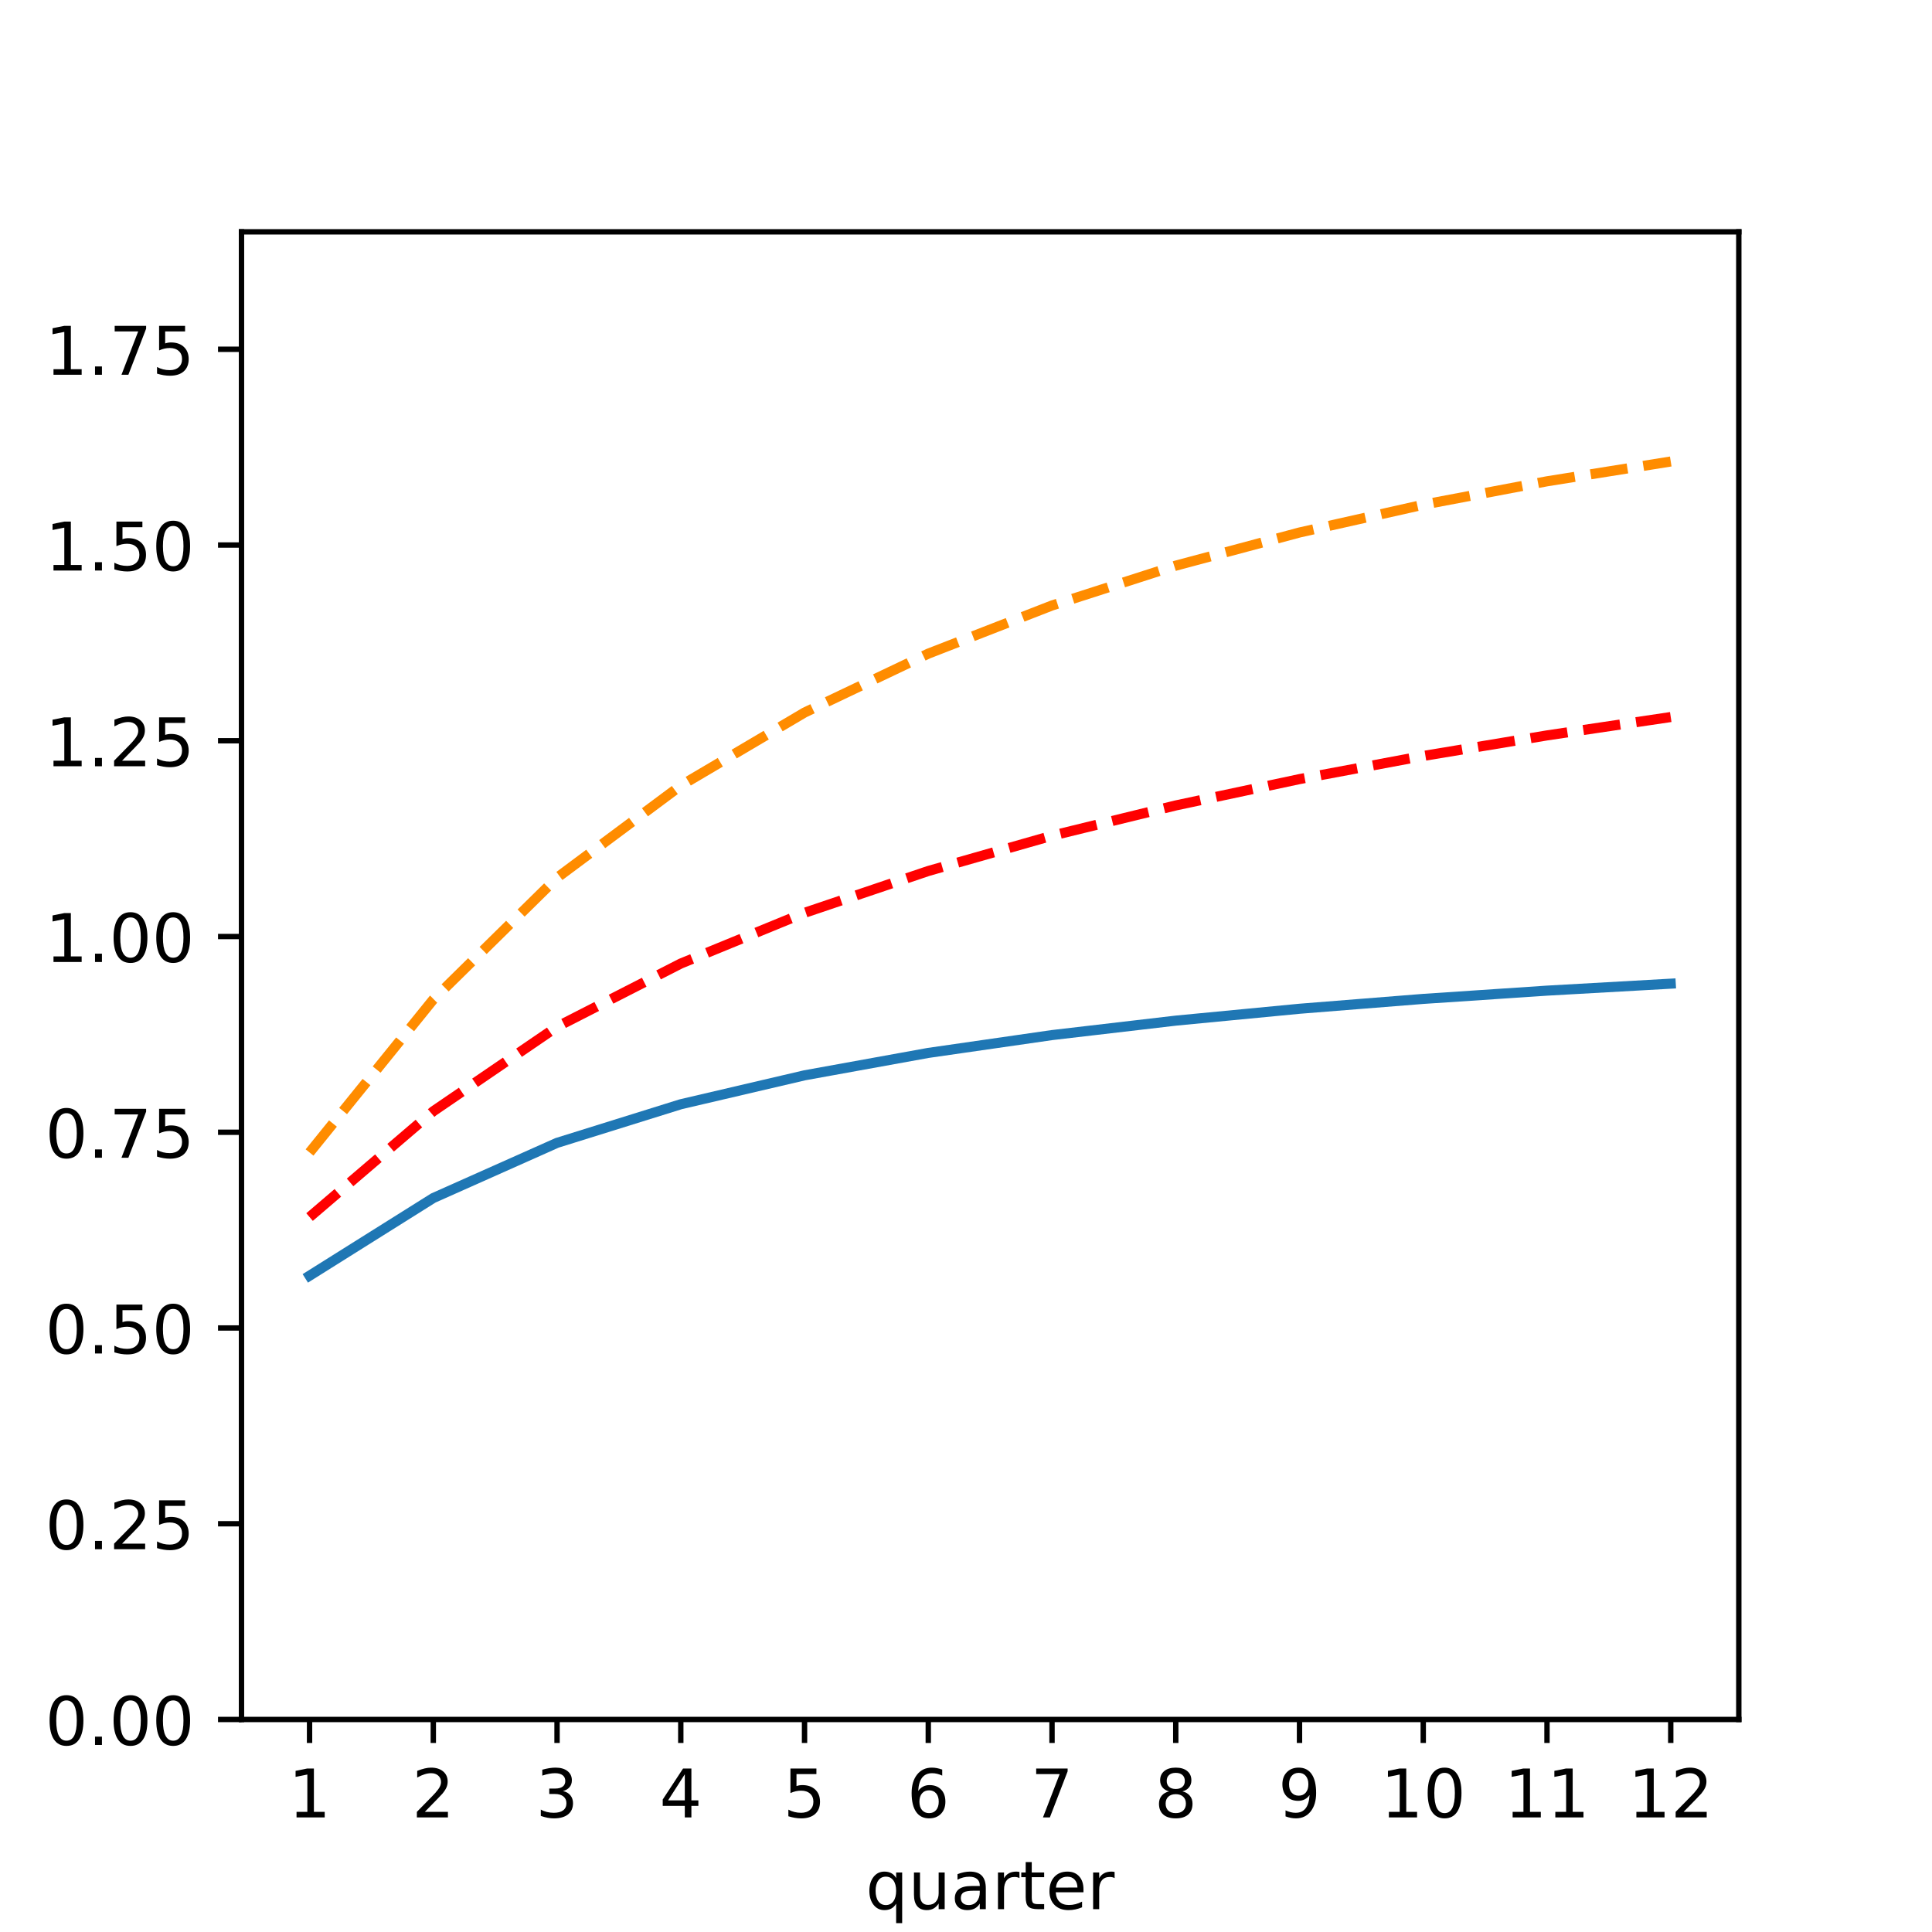
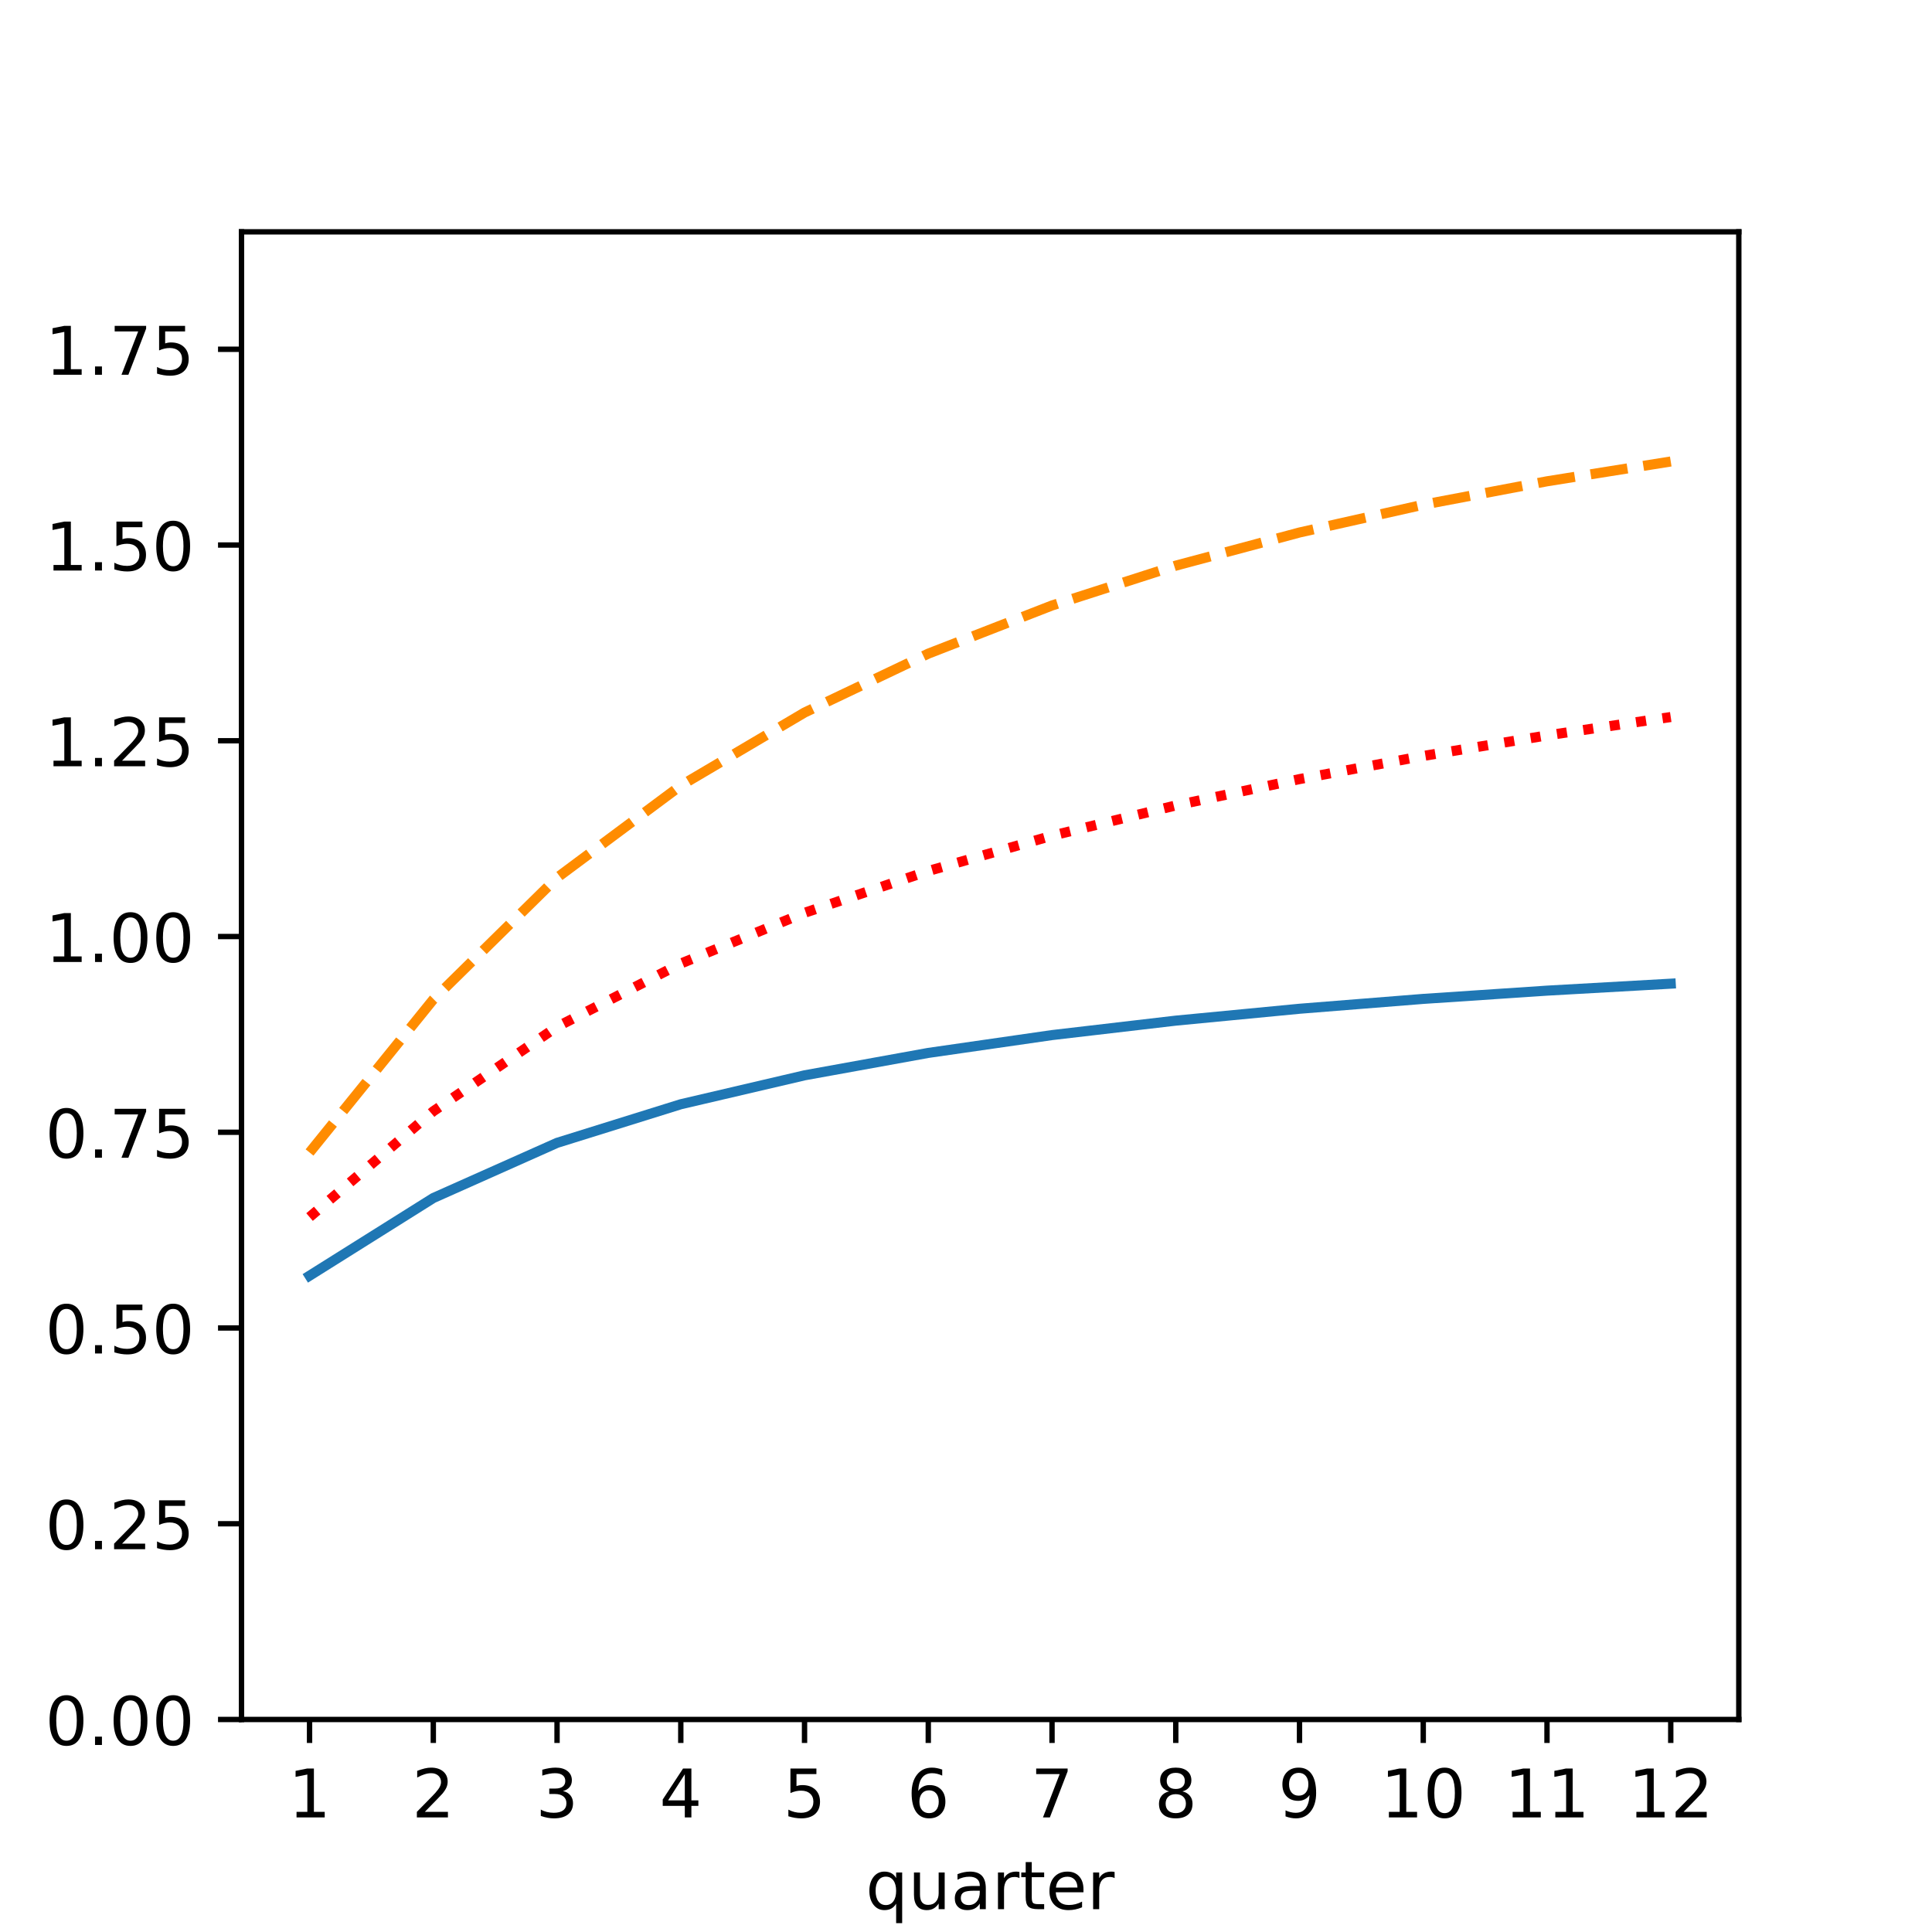
<svg xmlns="http://www.w3.org/2000/svg" xmlns:xlink="http://www.w3.org/1999/xlink" width="288pt" height="288pt" viewBox="0 0 288 288" version="1.1">
  <defs>
    <style type="text/css">*{stroke-linejoin: round; stroke-linecap: butt}</style>
  </defs>
  <g id="figure_1">
    <g id="patch_1">
      <path d="M 0 288  L 288 288  L 288 0  L 0 0  z " style="fill: #ffffff" />
    </g>
    <g id="axes_1">
      <g id="patch_2">
        <path d="M 36 256.32  L 259.2 256.32  L 259.2 34.56  L 36 34.56  z " style="fill: #ffffff" />
      </g>
      <g id="matplotlib.axis_1">
        <g id="xtick_1">
          <g id="line2d_1">
            <defs>
-               <path id="m6f2a99c1a8" d="M 0 0  L 0 3.5  " style="stroke: #000000; stroke-width: 0.8" />
+               <path id="md04ed1e057" d="M 0 0  L 0 3.5  " style="stroke: #000000; stroke-width: 0.8" />
            </defs>
            <g>
-               <use xlink:href="#m6f2a99c1a8" x="46.145" y="256.32" style="stroke: #000000; stroke-width: 0.8" />
+               <use xlink:href="#md04ed1e057" x="46.145" y="256.32" style="stroke: #000000; stroke-width: 0.8" />
            </g>
          </g>
          <g id="text_1">
            <g transform="translate(42.9642 270.9184) scale(0.1 -0.1)">
              <defs>
                <path id="DejaVuSans-31" d="M 794 531  L 1825 531  L 1825 4091  L 703 3866  L 703 4441  L 1819 4666  L 2450 4666  L 2450 531  L 3481 531  L 3481 0  L 794 0  L 794 531  z " transform="scale(0.015625)" />
              </defs>
              <use xlink:href="#DejaVuSans-31" />
            </g>
          </g>
        </g>
        <g id="xtick_2">
          <g id="line2d_2">
            <g>
-               <use xlink:href="#m6f2a99c1a8" x="64.592" y="256.32" style="stroke: #000000; stroke-width: 0.8" />
+               <use xlink:href="#md04ed1e057" x="64.592" y="256.32" style="stroke: #000000; stroke-width: 0.8" />
            </g>
          </g>
          <g id="text_2">
            <g transform="translate(61.41049 270.9184) scale(0.1 -0.1)">
              <defs>
                <path id="DejaVuSans-32" d="M 1228 531  L 3431 531  L 3431 0  L 469 0  L 469 531  Q 828 903 1448 1529  Q 2069 2156 2228 2338  Q 2531 2678 2651 2914  Q 2772 3150 2772 3378  Q 2772 3750 2511 3984  Q 2250 4219 1831 4219  Q 1534 4219 1204 4116  Q 875 4013 500 3803  L 500 4441  Q 881 4594 1212 4672  Q 1544 4750 1819 4750  Q 2544 4750 2975 4387  Q 3406 4025 3406 3419  Q 3406 3131 3298 2873  Q 3191 2616 2906 2266  Q 2828 2175 2409 1742  Q 1991 1309 1228 531  z " transform="scale(0.015625)" />
              </defs>
              <use xlink:href="#DejaVuSans-32" />
            </g>
          </g>
        </g>
        <g id="xtick_3">
          <g id="line2d_3">
            <g>
-               <use xlink:href="#m6f2a99c1a8" x="83.038" y="256.32" style="stroke: #000000; stroke-width: 0.8" />
+               <use xlink:href="#md04ed1e057" x="83.038" y="256.32" style="stroke: #000000; stroke-width: 0.8" />
            </g>
          </g>
          <g id="text_3">
            <g transform="translate(79.85677 270.9184) scale(0.1 -0.1)">
              <defs>
                <path id="DejaVuSans-33" d="M 2597 2516  Q 3050 2419 3304 2112  Q 3559 1806 3559 1356  Q 3559 666 3084 287  Q 2609 -91 1734 -91  Q 1441 -91 1130 -33  Q 819 25 488 141  L 488 750  Q 750 597 1062 519  Q 1375 441 1716 441  Q 2309 441 2620 675  Q 2931 909 2931 1356  Q 2931 1769 2642 2001  Q 2353 2234 1838 2234  L 1294 2234  L 1294 2753  L 1863 2753  Q 2328 2753 2575 2939  Q 2822 3125 2822 3475  Q 2822 3834 2567 4026  Q 2313 4219 1838 4219  Q 1578 4219 1281 4162  Q 984 4106 628 3988  L 628 4550  Q 988 4650 1302 4700  Q 1616 4750 1894 4750  Q 2613 4750 3031 4423  Q 3450 4097 3450 3541  Q 3450 3153 3228 2886  Q 3006 2619 2597 2516  z " transform="scale(0.015625)" />
              </defs>
              <use xlink:href="#DejaVuSans-33" />
            </g>
          </g>
        </g>
        <g id="xtick_4">
          <g id="line2d_4">
            <g>
-               <use xlink:href="#m6f2a99c1a8" x="101.484" y="256.32" style="stroke: #000000; stroke-width: 0.8" />
+               <use xlink:href="#md04ed1e057" x="101.484" y="256.32" style="stroke: #000000; stroke-width: 0.8" />
            </g>
          </g>
          <g id="text_4">
            <g transform="translate(98.30305 270.9184) scale(0.1 -0.1)">
              <defs>
                <path id="DejaVuSans-34" d="M 2419 4116  L 825 1625  L 2419 1625  L 2419 4116  z M 2253 4666  L 3047 4666  L 3047 1625  L 3713 1625  L 3713 1100  L 3047 1100  L 3047 0  L 2419 0  L 2419 1100  L 313 1100  L 313 1709  L 2253 4666  z " transform="scale(0.015625)" />
              </defs>
              <use xlink:href="#DejaVuSans-34" />
            </g>
          </g>
        </g>
        <g id="xtick_5">
          <g id="line2d_5">
            <g>
-               <use xlink:href="#m6f2a99c1a8" x="119.931" y="256.32" style="stroke: #000000; stroke-width: 0.8" />
+               <use xlink:href="#md04ed1e057" x="119.931" y="256.32" style="stroke: #000000; stroke-width: 0.8" />
            </g>
          </g>
          <g id="text_5">
            <g transform="translate(116.7493 270.9184) scale(0.1 -0.1)">
              <defs>
                <path id="DejaVuSans-35" d="M 691 4666  L 3169 4666  L 3169 4134  L 1269 4134  L 1269 2991  Q 1406 3038 1543 3061  Q 1681 3084 1819 3084  Q 2600 3084 3056 2656  Q 3513 2228 3513 1497  Q 3513 744 3044 326  Q 2575 -91 1722 -91  Q 1428 -91 1123 -41  Q 819 9 494 109  L 494 744  Q 775 591 1075 516  Q 1375 441 1709 441  Q 2250 441 2565 725  Q 2881 1009 2881 1497  Q 2881 1984 2565 2268  Q 2250 2553 1709 2553  Q 1456 2553 1204 2497  Q 953 2441 691 2322  L 691 4666  z " transform="scale(0.015625)" />
              </defs>
              <use xlink:href="#DejaVuSans-35" />
            </g>
          </g>
        </g>
        <g id="xtick_6">
          <g id="line2d_6">
            <g>
-               <use xlink:href="#m6f2a99c1a8" x="138.377" y="256.32" style="stroke: #000000; stroke-width: 0.8" />
+               <use xlink:href="#md04ed1e057" x="138.377" y="256.32" style="stroke: #000000; stroke-width: 0.8" />
            </g>
          </g>
          <g id="text_6">
            <g transform="translate(135.1956 270.9184) scale(0.1 -0.1)">
              <defs>
                <path id="DejaVuSans-36" d="M 2113 2584  Q 1688 2584 1439 2293  Q 1191 2003 1191 1497  Q 1191 994 1439 701  Q 1688 409 2113 409  Q 2538 409 2786 701  Q 3034 994 3034 1497  Q 3034 2003 2786 2293  Q 2538 2584 2113 2584  z M 3366 4563  L 3366 3988  Q 3128 4100 2886 4159  Q 2644 4219 2406 4219  Q 1781 4219 1451 3797  Q 1122 3375 1075 2522  Q 1259 2794 1537 2939  Q 1816 3084 2150 3084  Q 2853 3084 3261 2657  Q 3669 2231 3669 1497  Q 3669 778 3244 343  Q 2819 -91 2113 -91  Q 1303 -91 875 529  Q 447 1150 447 2328  Q 447 3434 972 4092  Q 1497 4750 2381 4750  Q 2619 4750 2861 4703  Q 3103 4656 3366 4563  z " transform="scale(0.015625)" />
              </defs>
              <use xlink:href="#DejaVuSans-36" />
            </g>
          </g>
        </g>
        <g id="xtick_7">
          <g id="line2d_7">
            <g>
-               <use xlink:href="#m6f2a99c1a8" x="156.823" y="256.32" style="stroke: #000000; stroke-width: 0.8" />
+               <use xlink:href="#md04ed1e057" x="156.823" y="256.32" style="stroke: #000000; stroke-width: 0.8" />
            </g>
          </g>
          <g id="text_7">
            <g transform="translate(153.6419 270.9184) scale(0.1 -0.1)">
              <defs>
                <path id="DejaVuSans-37" d="M 525 4666  L 3525 4666  L 3525 4397  L 1831 0  L 1172 0  L 2766 4134  L 525 4134  L 525 4666  z " transform="scale(0.015625)" />
              </defs>
              <use xlink:href="#DejaVuSans-37" />
            </g>
          </g>
        </g>
        <g id="xtick_8">
          <g id="line2d_8">
            <g>
-               <use xlink:href="#m6f2a99c1a8" x="175.269" y="256.32" style="stroke: #000000; stroke-width: 0.8" />
+               <use xlink:href="#md04ed1e057" x="175.269" y="256.32" style="stroke: #000000; stroke-width: 0.8" />
            </g>
          </g>
          <g id="text_8">
            <g transform="translate(172.0882 270.9184) scale(0.1 -0.1)">
              <defs>
                <path id="DejaVuSans-38" d="M 2034 2216  Q 1584 2216 1326 1975  Q 1069 1734 1069 1313  Q 1069 891 1326 650  Q 1584 409 2034 409  Q 2484 409 2743 651  Q 3003 894 3003 1313  Q 3003 1734 2745 1975  Q 2488 2216 2034 2216  z M 1403 2484  Q 997 2584 770 2862  Q 544 3141 544 3541  Q 544 4100 942 4425  Q 1341 4750 2034 4750  Q 2731 4750 3128 4425  Q 3525 4100 3525 3541  Q 3525 3141 3298 2862  Q 3072 2584 2669 2484  Q 3125 2378 3379 2068  Q 3634 1759 3634 1313  Q 3634 634 3220 271  Q 2806 -91 2034 -91  Q 1263 -91 848 271  Q 434 634 434 1313  Q 434 1759 690 2068  Q 947 2378 1403 2484  z M 1172 3481  Q 1172 3119 1398 2916  Q 1625 2713 2034 2713  Q 2441 2713 2670 2916  Q 2900 3119 2900 3481  Q 2900 3844 2670 4047  Q 2441 4250 2034 4250  Q 1625 4250 1398 4047  Q 1172 3844 1172 3481  z " transform="scale(0.015625)" />
              </defs>
              <use xlink:href="#DejaVuSans-38" />
            </g>
          </g>
        </g>
        <g id="xtick_9">
          <g id="line2d_9">
            <g>
-               <use xlink:href="#m6f2a99c1a8" x="193.716" y="256.32" style="stroke: #000000; stroke-width: 0.8" />
+               <use xlink:href="#md04ed1e057" x="193.716" y="256.32" style="stroke: #000000; stroke-width: 0.8" />
            </g>
          </g>
          <g id="text_9">
            <g transform="translate(190.5345 270.9184) scale(0.1 -0.1)">
              <defs>
                <path id="DejaVuSans-39" d="M 703 97  L 703 672  Q 941 559 1184 500  Q 1428 441 1663 441  Q 2288 441 2617 861  Q 2947 1281 2994 2138  Q 2813 1869 2534 1725  Q 2256 1581 1919 1581  Q 1219 1581 811 2004  Q 403 2428 403 3163  Q 403 3881 828 4315  Q 1253 4750 1959 4750  Q 2769 4750 3195 4129  Q 3622 3509 3622 2328  Q 3622 1225 3098 567  Q 2575 -91 1691 -91  Q 1453 -91 1209 -44  Q 966 3 703 97  z M 1959 2075  Q 2384 2075 2632 2365  Q 2881 2656 2881 3163  Q 2881 3666 2632 3958  Q 2384 4250 1959 4250  Q 1534 4250 1286 3958  Q 1038 3666 1038 3163  Q 1038 2656 1286 2365  Q 1534 2075 1959 2075  z " transform="scale(0.015625)" />
              </defs>
              <use xlink:href="#DejaVuSans-39" />
            </g>
          </g>
        </g>
        <g id="xtick_10">
          <g id="line2d_10">
            <g>
-               <use xlink:href="#m6f2a99c1a8" x="212.162" y="256.32" style="stroke: #000000; stroke-width: 0.8" />
+               <use xlink:href="#md04ed1e057" x="212.162" y="256.32" style="stroke: #000000; stroke-width: 0.8" />
            </g>
          </g>
          <g id="text_10">
            <g transform="translate(205.7995 270.9184) scale(0.1 -0.1)">
              <defs>
                <path id="DejaVuSans-30" d="M 2034 4250  Q 1547 4250 1301 3770  Q 1056 3291 1056 2328  Q 1056 1369 1301 889  Q 1547 409 2034 409  Q 2525 409 2770 889  Q 3016 1369 3016 2328  Q 3016 3291 2770 3770  Q 2525 4250 2034 4250  z M 2034 4750  Q 2819 4750 3233 4129  Q 3647 3509 3647 2328  Q 3647 1150 3233 529  Q 2819 -91 2034 -91  Q 1250 -91 836 529  Q 422 1150 422 2328  Q 422 3509 836 4129  Q 1250 4750 2034 4750  z " transform="scale(0.015625)" />
              </defs>
              <use xlink:href="#DejaVuSans-31" />
              <use xlink:href="#DejaVuSans-30" x="63.623" />
            </g>
          </g>
        </g>
        <g id="xtick_11">
          <g id="line2d_11">
            <g>
-               <use xlink:href="#m6f2a99c1a8" x="230.608" y="256.32" style="stroke: #000000; stroke-width: 0.8" />
+               <use xlink:href="#md04ed1e057" x="230.608" y="256.32" style="stroke: #000000; stroke-width: 0.8" />
            </g>
          </g>
          <g id="text_11">
            <g transform="translate(224.2458 270.9184) scale(0.1 -0.1)">
              <use xlink:href="#DejaVuSans-31" />
              <use xlink:href="#DejaVuSans-31" x="63.623" />
            </g>
          </g>
        </g>
        <g id="xtick_12">
          <g id="line2d_12">
            <g>
-               <use xlink:href="#m6f2a99c1a8" x="249.055" y="256.32" style="stroke: #000000; stroke-width: 0.8" />
+               <use xlink:href="#md04ed1e057" x="249.055" y="256.32" style="stroke: #000000; stroke-width: 0.8" />
            </g>
          </g>
          <g id="text_12">
            <g transform="translate(242.692 270.9184) scale(0.1 -0.1)">
              <use xlink:href="#DejaVuSans-31" />
              <use xlink:href="#DejaVuSans-32" x="63.623" />
            </g>
          </g>
        </g>
        <g id="text_13">
          <g transform="translate(129.0453 284.5966) scale(0.1 -0.1)">
            <defs>
              <path id="DejaVuSans-71" d="M 947 1747  Q 947 1113 1208 752  Q 1469 391 1925 391  Q 2381 391 2643 752  Q 2906 1113 2906 1747  Q 2906 2381 2643 2742  Q 2381 3103 1925 3103  Q 1469 3103 1208 2742  Q 947 2381 947 1747  z M 2906 525  Q 2725 213 2448 61  Q 2172 -91 1784 -91  Q 1150 -91 751 415  Q 353 922 353 1747  Q 353 2572 751 3078  Q 1150 3584 1784 3584  Q 2172 3584 2448 3432  Q 2725 3281 2906 2969  L 2906 3500  L 3481 3500  L 3481 -1331  L 2906 -1331  L 2906 525  z " transform="scale(0.015625)" />
              <path id="DejaVuSans-75" d="M 544 1381  L 544 3500  L 1119 3500  L 1119 1403  Q 1119 906 1312 657  Q 1506 409 1894 409  Q 2359 409 2629 706  Q 2900 1003 2900 1516  L 2900 3500  L 3475 3500  L 3475 0  L 2900 0  L 2900 538  Q 2691 219 2414 64  Q 2138 -91 1772 -91  Q 1169 -91 856 284  Q 544 659 544 1381  z M 1991 3584  L 1991 3584  z " transform="scale(0.015625)" />
              <path id="DejaVuSans-61" d="M 2194 1759  Q 1497 1759 1228 1600  Q 959 1441 959 1056  Q 959 750 1161 570  Q 1363 391 1709 391  Q 2188 391 2477 730  Q 2766 1069 2766 1631  L 2766 1759  L 2194 1759  z M 3341 1997  L 3341 0  L 2766 0  L 2766 531  Q 2569 213 2275 61  Q 1981 -91 1556 -91  Q 1019 -91 701 211  Q 384 513 384 1019  Q 384 1609 779 1909  Q 1175 2209 1959 2209  L 2766 2209  L 2766 2266  Q 2766 2663 2505 2880  Q 2244 3097 1772 3097  Q 1472 3097 1187 3025  Q 903 2953 641 2809  L 641 3341  Q 956 3463 1253 3523  Q 1550 3584 1831 3584  Q 2591 3584 2966 3190  Q 3341 2797 3341 1997  z " transform="scale(0.015625)" />
              <path id="DejaVuSans-72" d="M 2631 2963  Q 2534 3019 2420 3045  Q 2306 3072 2169 3072  Q 1681 3072 1420 2755  Q 1159 2438 1159 1844  L 1159 0  L 581 0  L 581 3500  L 1159 3500  L 1159 2956  Q 1341 3275 1631 3429  Q 1922 3584 2338 3584  Q 2397 3584 2469 3576  Q 2541 3569 2628 3553  L 2631 2963  z " transform="scale(0.015625)" />
              <path id="DejaVuSans-74" d="M 1172 4494  L 1172 3500  L 2356 3500  L 2356 3053  L 1172 3053  L 1172 1153  Q 1172 725 1289 603  Q 1406 481 1766 481  L 2356 481  L 2356 0  L 1766 0  Q 1100 0 847 248  Q 594 497 594 1153  L 594 3053  L 172 3053  L 172 3500  L 594 3500  L 594 4494  L 1172 4494  z " transform="scale(0.015625)" />
              <path id="DejaVuSans-65" d="M 3597 1894  L 3597 1613  L 953 1613  Q 991 1019 1311 708  Q 1631 397 2203 397  Q 2534 397 2845 478  Q 3156 559 3463 722  L 3463 178  Q 3153 47 2828 -22  Q 2503 -91 2169 -91  Q 1331 -91 842 396  Q 353 884 353 1716  Q 353 2575 817 3079  Q 1281 3584 2069 3584  Q 2775 3584 3186 3129  Q 3597 2675 3597 1894  z M 3022 2063  Q 3016 2534 2758 2815  Q 2500 3097 2075 3097  Q 1594 3097 1305 2825  Q 1016 2553 972 2059  L 3022 2063  z " transform="scale(0.015625)" />
            </defs>
            <use xlink:href="#DejaVuSans-71" />
            <use xlink:href="#DejaVuSans-75" x="63.477" />
            <use xlink:href="#DejaVuSans-61" x="126.855" />
            <use xlink:href="#DejaVuSans-72" x="188.135" />
            <use xlink:href="#DejaVuSans-74" x="229.248" />
            <use xlink:href="#DejaVuSans-65" x="268.457" />
            <use xlink:href="#DejaVuSans-72" x="329.98" />
          </g>
        </g>
      </g>
      <g id="matplotlib.axis_2">
        <g id="ytick_1">
          <g id="line2d_13">
            <defs>
-               <path id="mb1df49551f" d="M 0 0  L -3.5 0  " style="stroke: #000000; stroke-width: 0.8" />
+               <path id="m3043f6a7ec" d="M 0 0  L -3.5 0  " style="stroke: #000000; stroke-width: 0.8" />
            </defs>
            <g>
-               <use xlink:href="#mb1df49551f" x="36" y="256.32" style="stroke: #000000; stroke-width: 0.8" />
+               <use xlink:href="#m3043f6a7ec" x="36" y="256.32" style="stroke: #000000; stroke-width: 0.8" />
            </g>
          </g>
          <g id="text_14">
            <g transform="translate(6.734375 260.1192) scale(0.1 -0.1)">
              <defs>
                <path id="DejaVuSans-2e" d="M 684 794  L 1344 794  L 1344 0  L 684 0  L 684 794  z " transform="scale(0.015625)" />
              </defs>
              <use xlink:href="#DejaVuSans-30" />
              <use xlink:href="#DejaVuSans-2e" x="63.623" />
              <use xlink:href="#DejaVuSans-30" x="95.41" />
              <use xlink:href="#DejaVuSans-30" x="159.033" />
            </g>
          </g>
        </g>
        <g id="ytick_2">
          <g id="line2d_14">
            <g>
-               <use xlink:href="#mb1df49551f" x="36" y="227.141" style="stroke: #000000; stroke-width: 0.8" />
+               <use xlink:href="#m3043f6a7ec" x="36" y="227.141" style="stroke: #000000; stroke-width: 0.8" />
            </g>
          </g>
          <g id="text_15">
            <g transform="translate(6.734375 230.9403) scale(0.1 -0.1)">
              <use xlink:href="#DejaVuSans-30" />
              <use xlink:href="#DejaVuSans-2e" x="63.623" />
              <use xlink:href="#DejaVuSans-32" x="95.41" />
              <use xlink:href="#DejaVuSans-35" x="159.033" />
            </g>
          </g>
        </g>
        <g id="ytick_3">
          <g id="line2d_15">
            <g>
-               <use xlink:href="#mb1df49551f" x="36" y="197.962" style="stroke: #000000; stroke-width: 0.8" />
+               <use xlink:href="#m3043f6a7ec" x="36" y="197.962" style="stroke: #000000; stroke-width: 0.8" />
            </g>
          </g>
          <g id="text_16">
            <g transform="translate(6.734375 201.7613) scale(0.1 -0.1)">
              <use xlink:href="#DejaVuSans-30" />
              <use xlink:href="#DejaVuSans-2e" x="63.623" />
              <use xlink:href="#DejaVuSans-35" x="95.41" />
              <use xlink:href="#DejaVuSans-30" x="159.033" />
            </g>
          </g>
        </g>
        <g id="ytick_4">
          <g id="line2d_16">
            <g>
-               <use xlink:href="#mb1df49551f" x="36" y="168.783" style="stroke: #000000; stroke-width: 0.8" />
+               <use xlink:href="#m3043f6a7ec" x="36" y="168.783" style="stroke: #000000; stroke-width: 0.8" />
            </g>
          </g>
          <g id="text_17">
            <g transform="translate(6.734375 172.5824) scale(0.1 -0.1)">
              <use xlink:href="#DejaVuSans-30" />
              <use xlink:href="#DejaVuSans-2e" x="63.623" />
              <use xlink:href="#DejaVuSans-37" x="95.41" />
              <use xlink:href="#DejaVuSans-35" x="159.033" />
            </g>
          </g>
        </g>
        <g id="ytick_5">
          <g id="line2d_17">
            <g>
-               <use xlink:href="#mb1df49551f" x="36" y="139.604" style="stroke: #000000; stroke-width: 0.8" />
+               <use xlink:href="#m3043f6a7ec" x="36" y="139.604" style="stroke: #000000; stroke-width: 0.8" />
            </g>
          </g>
          <g id="text_18">
            <g transform="translate(6.734375 143.4034) scale(0.1 -0.1)">
              <use xlink:href="#DejaVuSans-31" />
              <use xlink:href="#DejaVuSans-2e" x="63.623" />
              <use xlink:href="#DejaVuSans-30" x="95.41" />
              <use xlink:href="#DejaVuSans-30" x="159.033" />
            </g>
          </g>
        </g>
        <g id="ytick_6">
          <g id="line2d_18">
            <g>
-               <use xlink:href="#mb1df49551f" x="36" y="110.425" style="stroke: #000000; stroke-width: 0.8" />
+               <use xlink:href="#m3043f6a7ec" x="36" y="110.425" style="stroke: #000000; stroke-width: 0.8" />
            </g>
          </g>
          <g id="text_19">
            <g transform="translate(6.734375 114.2245) scale(0.1 -0.1)">
              <use xlink:href="#DejaVuSans-31" />
              <use xlink:href="#DejaVuSans-2e" x="63.623" />
              <use xlink:href="#DejaVuSans-32" x="95.41" />
              <use xlink:href="#DejaVuSans-35" x="159.033" />
            </g>
          </g>
        </g>
        <g id="ytick_7">
          <g id="line2d_19">
            <g>
-               <use xlink:href="#mb1df49551f" x="36" y="81.246" style="stroke: #000000; stroke-width: 0.8" />
+               <use xlink:href="#m3043f6a7ec" x="36" y="81.246" style="stroke: #000000; stroke-width: 0.8" />
            </g>
          </g>
          <g id="text_20">
            <g transform="translate(6.734375 85.04554) scale(0.1 -0.1)">
              <use xlink:href="#DejaVuSans-31" />
              <use xlink:href="#DejaVuSans-2e" x="63.623" />
              <use xlink:href="#DejaVuSans-35" x="95.41" />
              <use xlink:href="#DejaVuSans-30" x="159.033" />
            </g>
          </g>
        </g>
        <g id="ytick_8">
          <g id="line2d_20">
            <g>
-               <use xlink:href="#mb1df49551f" x="36" y="52.067" style="stroke: #000000; stroke-width: 0.8" />
+               <use xlink:href="#m3043f6a7ec" x="36" y="52.067" style="stroke: #000000; stroke-width: 0.8" />
            </g>
          </g>
          <g id="text_21">
            <g transform="translate(6.734375 55.86659) scale(0.1 -0.1)">
              <use xlink:href="#DejaVuSans-31" />
              <use xlink:href="#DejaVuSans-2e" x="63.623" />
              <use xlink:href="#DejaVuSans-37" x="95.41" />
              <use xlink:href="#DejaVuSans-35" x="159.033" />
            </g>
          </g>
        </g>
      </g>
      <g id="line2d_21">
-         <path d="M 46.145 190.167  L 64.592 178.587  L 83.038 170.364  L 101.484 164.608  L 119.931 160.297  L 138.377 156.956  L 156.823 154.298  L 175.269 152.144  L 193.716 150.374  L 212.162 148.904  L 230.608 147.673  L 249.055 146.635  " clip-path="url(#p080b077564)" style="fill: none; stroke: #1f77b4; stroke-width: 1.5; stroke-linecap: square" />
+         <path d="M 46.145 190.167  L 64.592 178.587  L 83.038 170.364  L 101.484 164.608  L 119.931 160.297  L 138.377 156.956  L 156.823 154.298  L 175.269 152.144  L 193.716 150.374  L 212.162 148.904  L 230.608 147.673  L 249.055 146.635  " clip-path="url(#p653dc30f68)" style="fill: none; stroke: #1f77b4; stroke-width: 1.5; stroke-linecap: square" />
      </g>
      <g id="line2d_22">
-         <path d="M 46.145 171.798  L 64.592 148.992  L 83.038 130.838  L 101.484 117.106  L 119.931 106.218  L 138.377 97.438  L 156.823 90.256  L 175.269 84.321  L 193.716 79.378  L 212.162 75.236  L 230.608 71.747  L 249.055 68.794  " clip-path="url(#p080b077564)" style="fill: none; stroke-dasharray: 5.55,2.4; stroke-dashoffset: 0; stroke: #ff8c00; stroke-width: 1.5" />
+         <path d="M 46.145 171.798  L 64.592 148.992  L 83.038 130.838  L 101.484 117.106  L 119.931 106.218  L 138.377 97.438  L 156.823 90.256  L 175.269 84.321  L 193.716 79.378  L 212.162 75.236  L 230.608 71.747  L 249.055 68.794  " clip-path="url(#p653dc30f68)" style="fill: none; stroke-dasharray: 5.55,2.4; stroke-dashoffset: 0; stroke: #ff8c00; stroke-width: 1.5" />
      </g>
      <g id="line2d_23">
-         <path d="M 46.145 181.425  L 64.592 165.649  L 83.038 153.059  L 101.484 143.635  L 119.931 136.072  L 138.377 129.839  L 156.823 124.579  L 175.269 120.066  L 193.716 116.14  L 212.162 112.689  L 230.608 109.626  L 249.055 106.887  " clip-path="url(#p080b077564)" style="fill: none; stroke-dasharray: 5.55,2.4; stroke-dashoffset: 0; stroke: #ff0000; stroke-width: 1.5" />
+         <path d="M 46.145 181.425  L 64.592 165.649  L 83.038 153.059  L 101.484 143.635  L 119.931 136.072  L 138.377 129.839  L 156.823 124.579  L 175.269 120.066  L 193.716 116.14  L 212.162 112.689  L 230.608 109.626  L 249.055 106.887  " clip-path="url(#p653dc30f68)" style="fill: none; stroke-dasharray: 1.5,2.475; stroke-dashoffset: 0; stroke: #ff0000; stroke-width: 1.5" />
      </g>
      <g id="patch_3">
        <path d="M 36 256.32  L 36 34.56  " style="fill: none; stroke: #000000; stroke-width: 0.8; stroke-linejoin: miter; stroke-linecap: square" />
      </g>
      <g id="patch_4">
        <path d="M 259.2 256.32  L 259.2 34.56  " style="fill: none; stroke: #000000; stroke-width: 0.8; stroke-linejoin: miter; stroke-linecap: square" />
      </g>
      <g id="patch_5">
        <path d="M 36 256.32  L 259.2 256.32  " style="fill: none; stroke: #000000; stroke-width: 0.8; stroke-linejoin: miter; stroke-linecap: square" />
      </g>
      <g id="patch_6">
        <path d="M 36 34.56  L 259.2 34.56  " style="fill: none; stroke: #000000; stroke-width: 0.8; stroke-linejoin: miter; stroke-linecap: square" />
      </g>
    </g>
  </g>
  <defs>
-     <clipPath id="p080b077564">
+     <clipPath id="p653dc30f68">
      <rect x="36" y="34.56" width="223.2" height="221.76" />
    </clipPath>
  </defs>
</svg>
